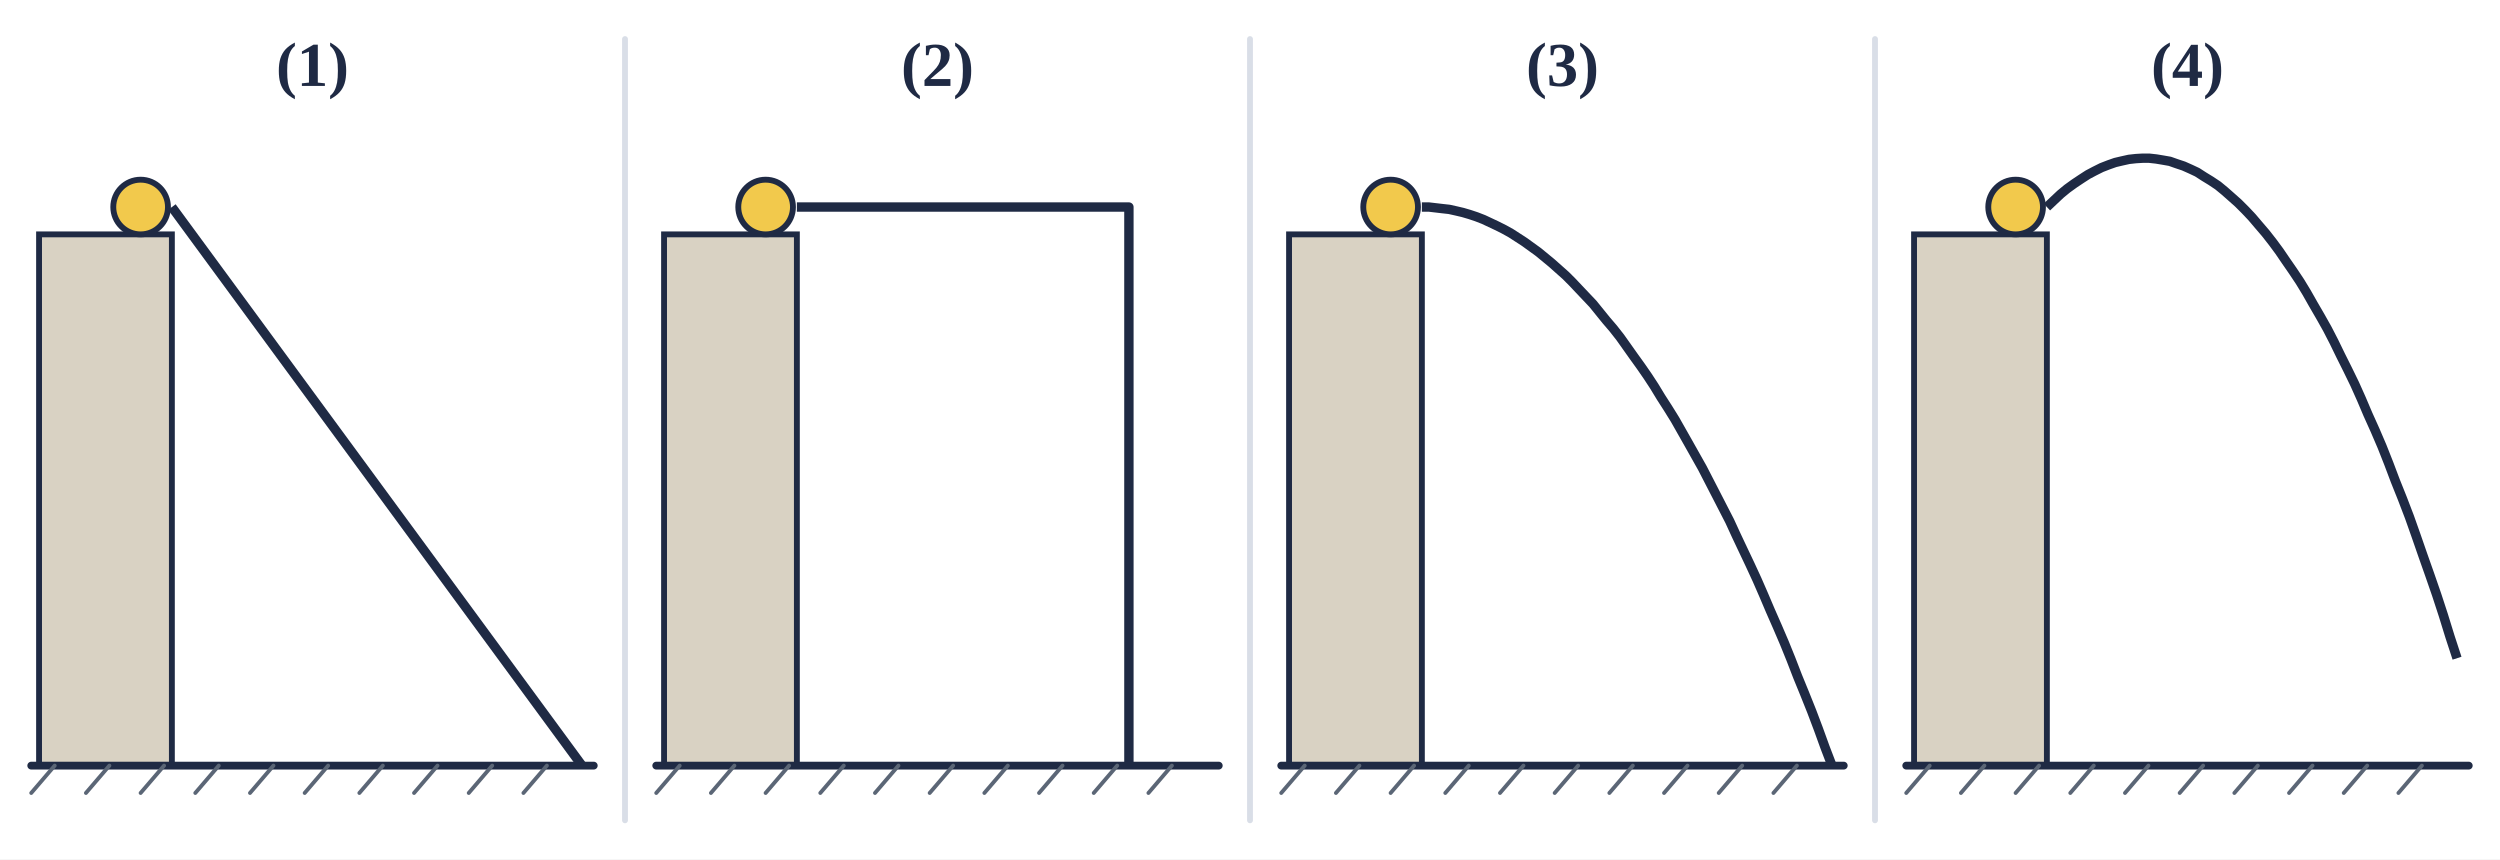
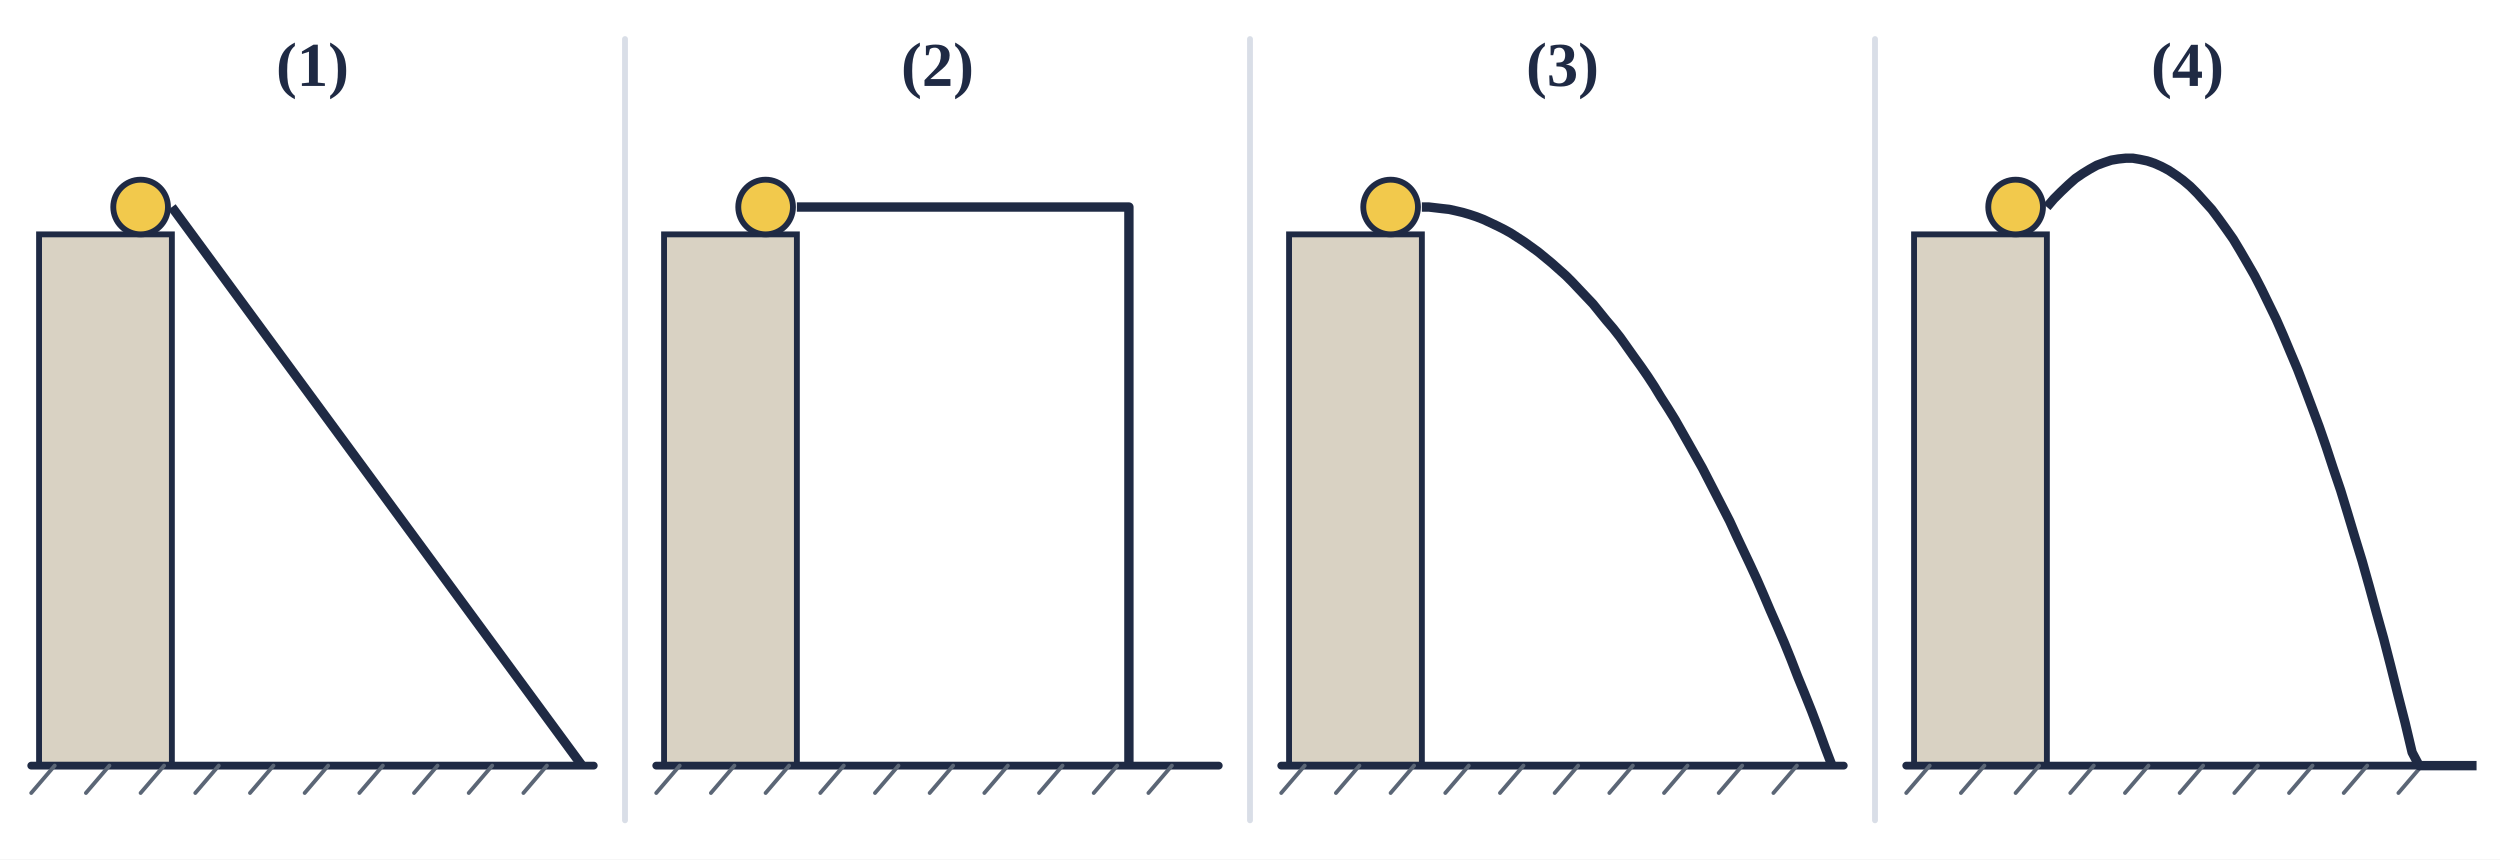
<svg xmlns="http://www.w3.org/2000/svg" viewBox="0 0 640 220" width="640" height="220">
  <rect width="640" height="220" fill="#fff" />
  <text x="80.0" y="22.0" text-anchor="middle" font-size="16" fill="#1f2a44" font-weight="bold" font-family="'Times New Roman',Times,serif">(1)</text>
  <rect x="10.0" y="60.0" width="34" height="136" fill="#d9d2c3" stroke="#1f2a44" stroke-width="1.5" />
  <line x1="8.0" y1="196.0" x2="152.0" y2="196.0" stroke="#1f2a44" stroke-width="2" stroke-linecap="round" />
  <line x1="14.0" y1="196.0" x2="8.0" y2="203.0" stroke="#5b6676" stroke-width="1" stroke-linecap="round" />
  <line x1="28.0" y1="196.0" x2="22.0" y2="203.0" stroke="#5b6676" stroke-width="1" stroke-linecap="round" />
  <line x1="42.0" y1="196.0" x2="36.0" y2="203.0" stroke="#5b6676" stroke-width="1" stroke-linecap="round" />
  <line x1="56.0" y1="196.0" x2="50.0" y2="203.0" stroke="#5b6676" stroke-width="1" stroke-linecap="round" />
  <line x1="70.0" y1="196.0" x2="64.0" y2="203.0" stroke="#5b6676" stroke-width="1" stroke-linecap="round" />
  <line x1="84.0" y1="196.0" x2="78.0" y2="203.0" stroke="#5b6676" stroke-width="1" stroke-linecap="round" />
  <line x1="98.0" y1="196.0" x2="92.0" y2="203.0" stroke="#5b6676" stroke-width="1" stroke-linecap="round" />
  <line x1="112.0" y1="196.0" x2="106.0" y2="203.0" stroke="#5b6676" stroke-width="1" stroke-linecap="round" />
  <line x1="126.0" y1="196.0" x2="120.0" y2="203.0" stroke="#5b6676" stroke-width="1" stroke-linecap="round" />
  <line x1="140.0" y1="196.0" x2="134.0" y2="203.0" stroke="#5b6676" stroke-width="1" stroke-linecap="round" />
  <polyline points="44.0,53.0 149.0,196.0" fill="none" stroke="#1f2a44" stroke-width="2.4" stroke-linejoin="round" />
  <circle cx="36.0" cy="53.0" r="7" fill="#f2c94c" stroke="#1f2a44" stroke-width="1.5" />
  <text x="240.0" y="22.0" text-anchor="middle" font-size="16" fill="#1f2a44" font-weight="bold" font-family="'Times New Roman',Times,serif">(2)</text>
  <line x1="160.0" y1="10.0" x2="160.0" y2="210.0" stroke="#d9dee7" stroke-width="1.5" stroke-linecap="round" />
  <rect x="170.0" y="60.0" width="34" height="136" fill="#d9d2c3" stroke="#1f2a44" stroke-width="1.5" />
  <line x1="168.0" y1="196.0" x2="312.0" y2="196.0" stroke="#1f2a44" stroke-width="2" stroke-linecap="round" />
  <line x1="174.0" y1="196.0" x2="168.0" y2="203.0" stroke="#5b6676" stroke-width="1" stroke-linecap="round" />
  <line x1="188.0" y1="196.0" x2="182.0" y2="203.0" stroke="#5b6676" stroke-width="1" stroke-linecap="round" />
  <line x1="202.0" y1="196.0" x2="196.0" y2="203.0" stroke="#5b6676" stroke-width="1" stroke-linecap="round" />
  <line x1="216.0" y1="196.0" x2="210.0" y2="203.0" stroke="#5b6676" stroke-width="1" stroke-linecap="round" />
  <line x1="230.0" y1="196.0" x2="224.0" y2="203.0" stroke="#5b6676" stroke-width="1" stroke-linecap="round" />
  <line x1="244.0" y1="196.0" x2="238.0" y2="203.0" stroke="#5b6676" stroke-width="1" stroke-linecap="round" />
  <line x1="258.0" y1="196.0" x2="252.0" y2="203.0" stroke="#5b6676" stroke-width="1" stroke-linecap="round" />
  <line x1="272.0" y1="196.0" x2="266.0" y2="203.0" stroke="#5b6676" stroke-width="1" stroke-linecap="round" />
  <line x1="286.0" y1="196.0" x2="280.0" y2="203.0" stroke="#5b6676" stroke-width="1" stroke-linecap="round" />
  <line x1="300.0" y1="196.0" x2="294.0" y2="203.0" stroke="#5b6676" stroke-width="1" stroke-linecap="round" />
  <polyline points="204.0,53.0 289.0,53.0 289.0,196.0" fill="none" stroke="#1f2a44" stroke-width="2.4" stroke-linejoin="round" />
  <circle cx="196.0" cy="53.0" r="7" fill="#f2c94c" stroke="#1f2a44" stroke-width="1.5" />
  <text x="400.0" y="22.0" text-anchor="middle" font-size="16" fill="#1f2a44" font-weight="bold" font-family="'Times New Roman',Times,serif">(3)</text>
  <line x1="320.0" y1="10.0" x2="320.0" y2="210.0" stroke="#d9dee7" stroke-width="1.5" stroke-linecap="round" />
  <rect x="330.0" y="60.0" width="34" height="136" fill="#d9d2c3" stroke="#1f2a44" stroke-width="1.5" />
  <line x1="328.0" y1="196.0" x2="472.0" y2="196.0" stroke="#1f2a44" stroke-width="2" stroke-linecap="round" />
  <line x1="334.0" y1="196.0" x2="328.0" y2="203.0" stroke="#5b6676" stroke-width="1" stroke-linecap="round" />
  <line x1="348.0" y1="196.0" x2="342.0" y2="203.0" stroke="#5b6676" stroke-width="1" stroke-linecap="round" />
  <line x1="362.0" y1="196.0" x2="356.0" y2="203.0" stroke="#5b6676" stroke-width="1" stroke-linecap="round" />
  <line x1="376.0" y1="196.0" x2="370.0" y2="203.0" stroke="#5b6676" stroke-width="1" stroke-linecap="round" />
  <line x1="390.0" y1="196.0" x2="384.0" y2="203.0" stroke="#5b6676" stroke-width="1" stroke-linecap="round" />
  <line x1="404.0" y1="196.0" x2="398.0" y2="203.0" stroke="#5b6676" stroke-width="1" stroke-linecap="round" />
  <line x1="418.0" y1="196.0" x2="412.0" y2="203.0" stroke="#5b6676" stroke-width="1" stroke-linecap="round" />
  <line x1="432.0" y1="196.0" x2="426.0" y2="203.0" stroke="#5b6676" stroke-width="1" stroke-linecap="round" />
  <line x1="446.0" y1="196.0" x2="440.0" y2="203.0" stroke="#5b6676" stroke-width="1" stroke-linecap="round" />
  <line x1="460.0" y1="196.0" x2="454.0" y2="203.0" stroke="#5b6676" stroke-width="1" stroke-linecap="round" />
  <polyline points="364.0,53.0 365.8,53.0 367.5,53.2 369.2,53.4 371.0,53.6 372.8,54.0 374.5,54.4 376.2,54.9 378.0,55.5 379.8,56.2 381.5,57.0 383.2,57.8 385.0,58.7 386.8,59.7 388.5,60.8 390.2,61.9 392.0,63.2 393.8,64.5 395.5,65.9 397.2,67.3 399.0,68.9 400.8,70.5 402.5,72.2 404.2,74.0 406.0,75.9 407.8,77.8 409.5,79.9 411.2,82.0 413.0,84.1 414.8,86.4 416.5,88.8 418.2,91.2 420.0,93.7 421.8,96.3 423.5,98.9 425.2,101.7 427.0,104.5 428.8,107.4 430.5,110.4 432.2,113.4 434.0,116.6 435.8,119.8 437.5,123.1 439.2,126.4 441.0,129.9 442.8,133.4 444.5,137.1 446.2,140.7 448.0,144.5 449.8,148.4 451.5,152.3 453.2,156.3 455.0,160.4 456.8,164.6 458.5,168.8 460.2,173.2 462.0,177.6 463.8,182.1 465.5,186.6 467.2,191.3 469.0,196.0" fill="none" stroke="#1f2a44" stroke-width="2.4" stroke-linejoin="round" />
  <circle cx="356.0" cy="53.0" r="7" fill="#f2c94c" stroke="#1f2a44" stroke-width="1.5" />
  <text x="560.0" y="22.0" text-anchor="middle" font-size="16" fill="#1f2a44" font-weight="bold" font-family="'Times New Roman',Times,serif">(4)</text>
  <line x1="480.0" y1="10.0" x2="480.0" y2="210.0" stroke="#d9dee7" stroke-width="1.5" stroke-linecap="round" />
  <rect x="490.0" y="60.0" width="34" height="136" fill="#d9d2c3" stroke="#1f2a44" stroke-width="1.5" />
  <line x1="488.0" y1="196.0" x2="632.0" y2="196.0" stroke="#1f2a44" stroke-width="2" stroke-linecap="round" />
  <line x1="494.0" y1="196.0" x2="488.0" y2="203.0" stroke="#5b6676" stroke-width="1" stroke-linecap="round" />
  <line x1="508.0" y1="196.0" x2="502.0" y2="203.0" stroke="#5b6676" stroke-width="1" stroke-linecap="round" />
  <line x1="522.0" y1="196.0" x2="516.0" y2="203.0" stroke="#5b6676" stroke-width="1" stroke-linecap="round" />
  <line x1="536.0" y1="196.0" x2="530.0" y2="203.0" stroke="#5b6676" stroke-width="1" stroke-linecap="round" />
  <line x1="550.0" y1="196.0" x2="544.0" y2="203.0" stroke="#5b6676" stroke-width="1" stroke-linecap="round" />
  <line x1="564.0" y1="196.0" x2="558.0" y2="203.0" stroke="#5b6676" stroke-width="1" stroke-linecap="round" />
  <line x1="578.0" y1="196.0" x2="572.0" y2="203.0" stroke="#5b6676" stroke-width="1" stroke-linecap="round" />
  <line x1="592.0" y1="196.0" x2="586.0" y2="203.0" stroke="#5b6676" stroke-width="1" stroke-linecap="round" />
  <line x1="606.0" y1="196.0" x2="600.0" y2="203.0" stroke="#5b6676" stroke-width="1" stroke-linecap="round" />
  <line x1="620.0" y1="196.0" x2="614.0" y2="203.0" stroke="#5b6676" stroke-width="1" stroke-linecap="round" />
-   <polyline points="524.0,53.0 525.8,51.3 527.5,49.7 529.2,48.3 531.0,47.0 532.8,45.8 534.5,44.7 536.2,43.8 538.0,42.9 539.8,42.2 541.5,41.6 543.2,41.2 545.0,40.8 546.8,40.6 548.5,40.5 550.2,40.5 552.0,40.7 553.8,41.0 555.5,41.3 557.2,41.9 559.0,42.5 560.8,43.3 562.5,44.1 564.2,45.2 566.0,46.3 567.8,47.5 569.5,48.9 571.2,50.4 573.0,52.0 574.8,53.8 576.5,55.6 578.2,57.6 580.0,59.7 581.8,62.0 583.5,64.3 585.2,66.8 587.0,69.4 588.8,72.1 590.5,74.9 592.2,77.9 594.0,81.0 595.8,84.2 597.5,87.5 599.2,91.0 601.0,94.6 602.8,98.3 604.5,102.1 606.2,106.1 608.0,110.1 609.8,114.3 611.5,118.6 613.2,123.1 615.0,127.6 616.8,132.3 618.5,137.1 620.2,142.0 622.0,147.1 623.8,152.3 625.5,157.5 627.2,163.0 629.0,168.5" fill="none" stroke="#1f2a44" stroke-width="2.4" stroke-linejoin="round" />
+   <polyline points="524.0,53.0 525.8,50.9 527.7,49.0 529.5,47.3 531.3,45.7 533.2,44.4 535.0,43.3 536.8,42.3 538.7,41.6 540.5,41.0 542.3,40.7 544.2,40.5 546.0,40.5 547.8,40.8 549.7,41.2 551.5,41.8 553.3,42.6 555.2,43.6 557.0,44.8 558.8,46.1 560.7,47.7 562.5,49.5 564.3,51.5 566.2,53.6 568.0,56.0 569.8,58.5 571.7,61.2 573.5,64.2 575.3,67.3 577.2,70.6 579.0,74.1 580.8,77.8 582.7,81.7 584.5,85.8 586.3,90.1 588.2,94.6 590.0,99.3 591.8,104.1 593.7,109.2 595.5,114.4 597.3,119.9 599.2,125.5 601.0,131.4 602.8,137.4 604.7,143.6 606.5,150.0 608.3,156.6 610.2,163.4 612.0,170.4 613.8,177.6 615.7,185.0 617.5,192.6 619.3,196.0 621.2,196.0 623.0,196.0 624.8,196.0 626.7,196.0 628.5,196.0 630.3,196.0 632.2,196.0 634.0,196.0" fill="none" stroke="#1f2a44" stroke-width="2.4" stroke-linejoin="round" />
  <circle cx="516.0" cy="53.0" r="7" fill="#f2c94c" stroke="#1f2a44" stroke-width="1.5" />
</svg>
